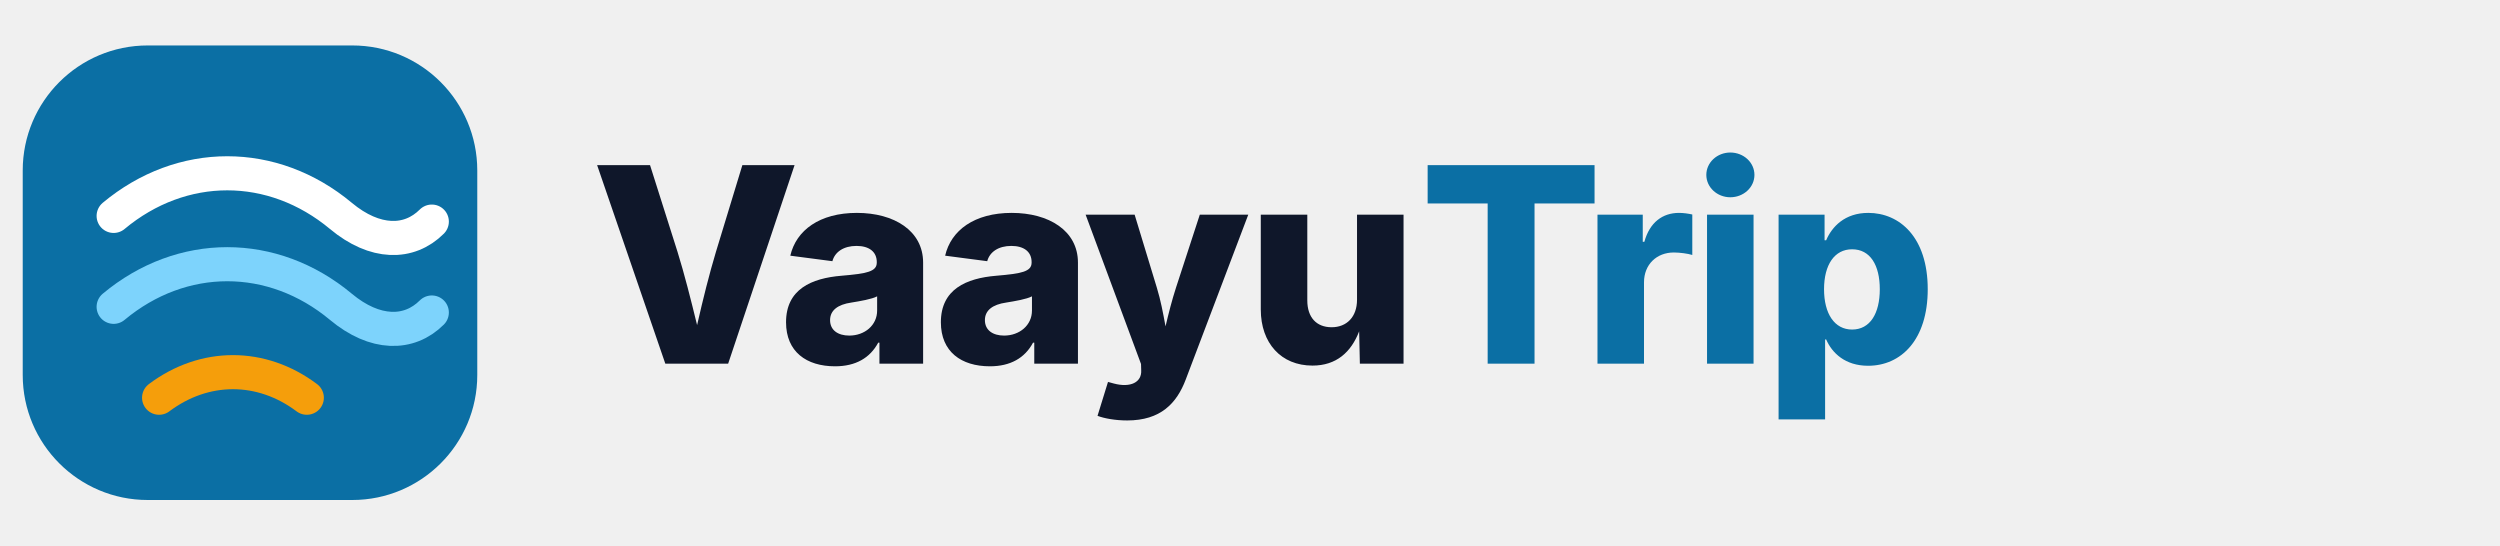
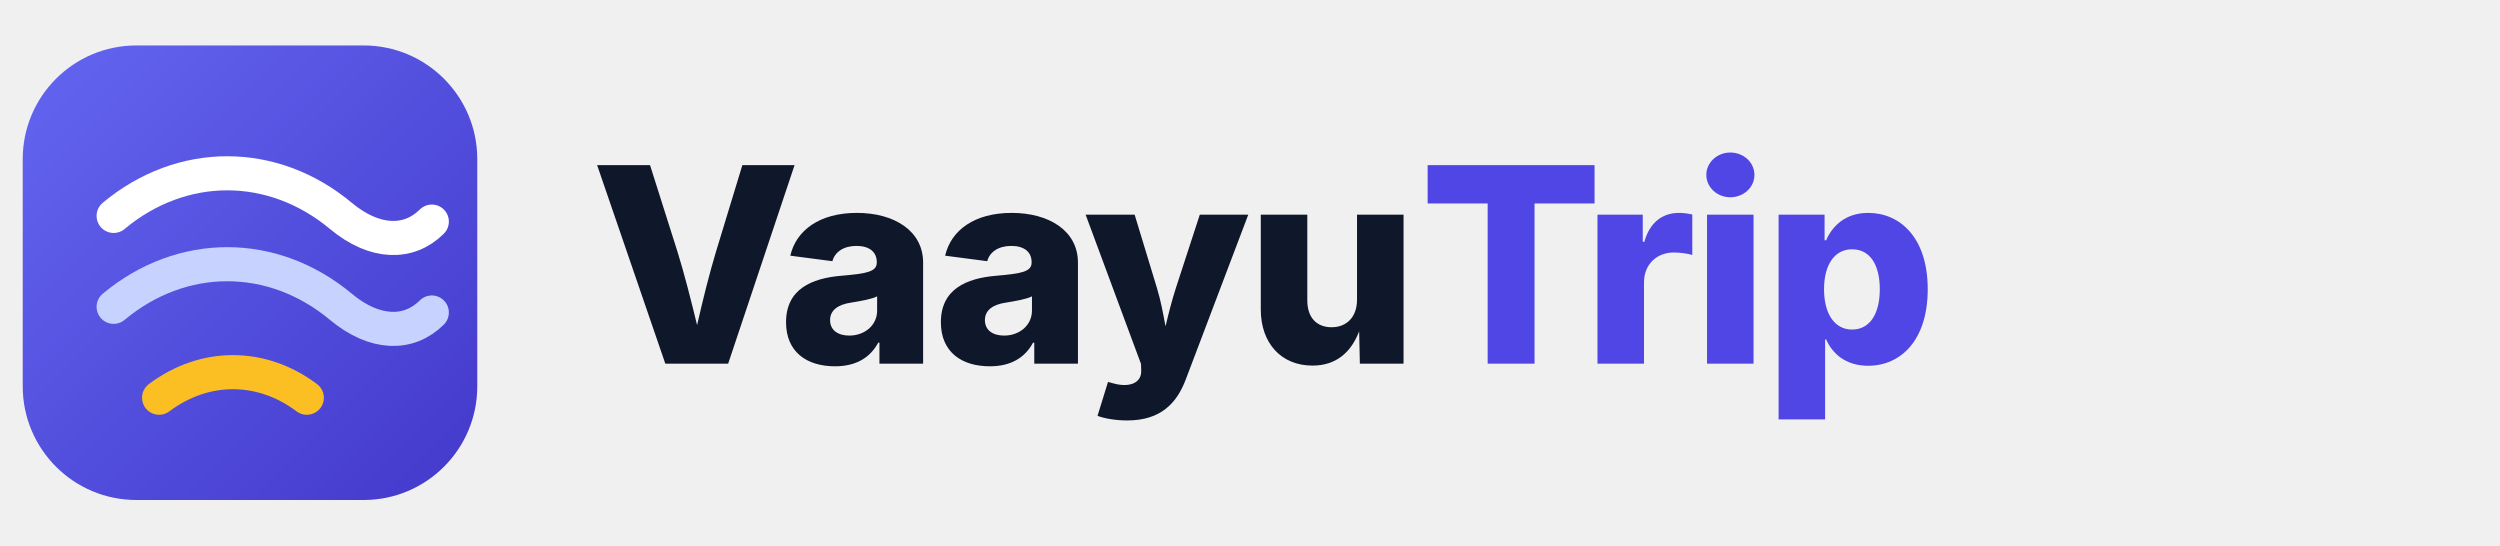
<svg xmlns="http://www.w3.org/2000/svg" width="220" height="48" viewBox="0 0 220 48">
-   <rect x="2" y="4" width="40" height="40" rx="11" fill="#0b6fa4" />
+   <defs>
+     <linearGradient id="m" x1="0" y1="0" x2="1" y2="1">
+       <stop offset="0" stop-color="#6366f1" />
+       <stop offset="1" stop-color="#4338ca" />
+     </linearGradient>
+   </defs>
+   <rect x="2" y="4" width="40" height="40" rx="10" fill="url(#m)" />
  <path d="M10 19c6-5 14-5 20 0 3 2.5 6 2.5 8 .5" fill="none" stroke="#fff" stroke-width="3" stroke-linecap="round" />
-   <path d="M10 27c6-5 14-5 20 0 3 2.5 6 2.5 8 .5" fill="none" stroke="#7dd3fc" stroke-width="3" stroke-linecap="round" />
-   <path d="M14 35c4-3 9-3 13 0" fill="none" stroke="#f59e0b" stroke-width="3" stroke-linecap="round" />
-   <text x="52" y="32" font-family="Inter, Segoe UI, Arial, sans-serif" font-size="24" font-weight="800" fill="#0f172a" letter-spacing="-0.5">Vaayu<tspan fill="#0b6fa4">Trip</tspan>
+   <path d="M10 27c6-5 14-5 20 0 3 2.5 6 2.5 8 .5" fill="none" stroke="#c7d2fe" stroke-width="3" stroke-linecap="round" />
+   <path d="M14 35c4-3 9-3 13 0" fill="none" stroke="#fbbf24" stroke-width="3" stroke-linecap="round" />
+   <text x="52" y="32" font-family="Inter, Segoe UI, Arial, sans-serif" font-size="24" font-weight="800" fill="#0f172a" letter-spacing="-0.5">Vaayu<tspan fill="#4f46e5">Trip</tspan>
  </text>
</svg>
